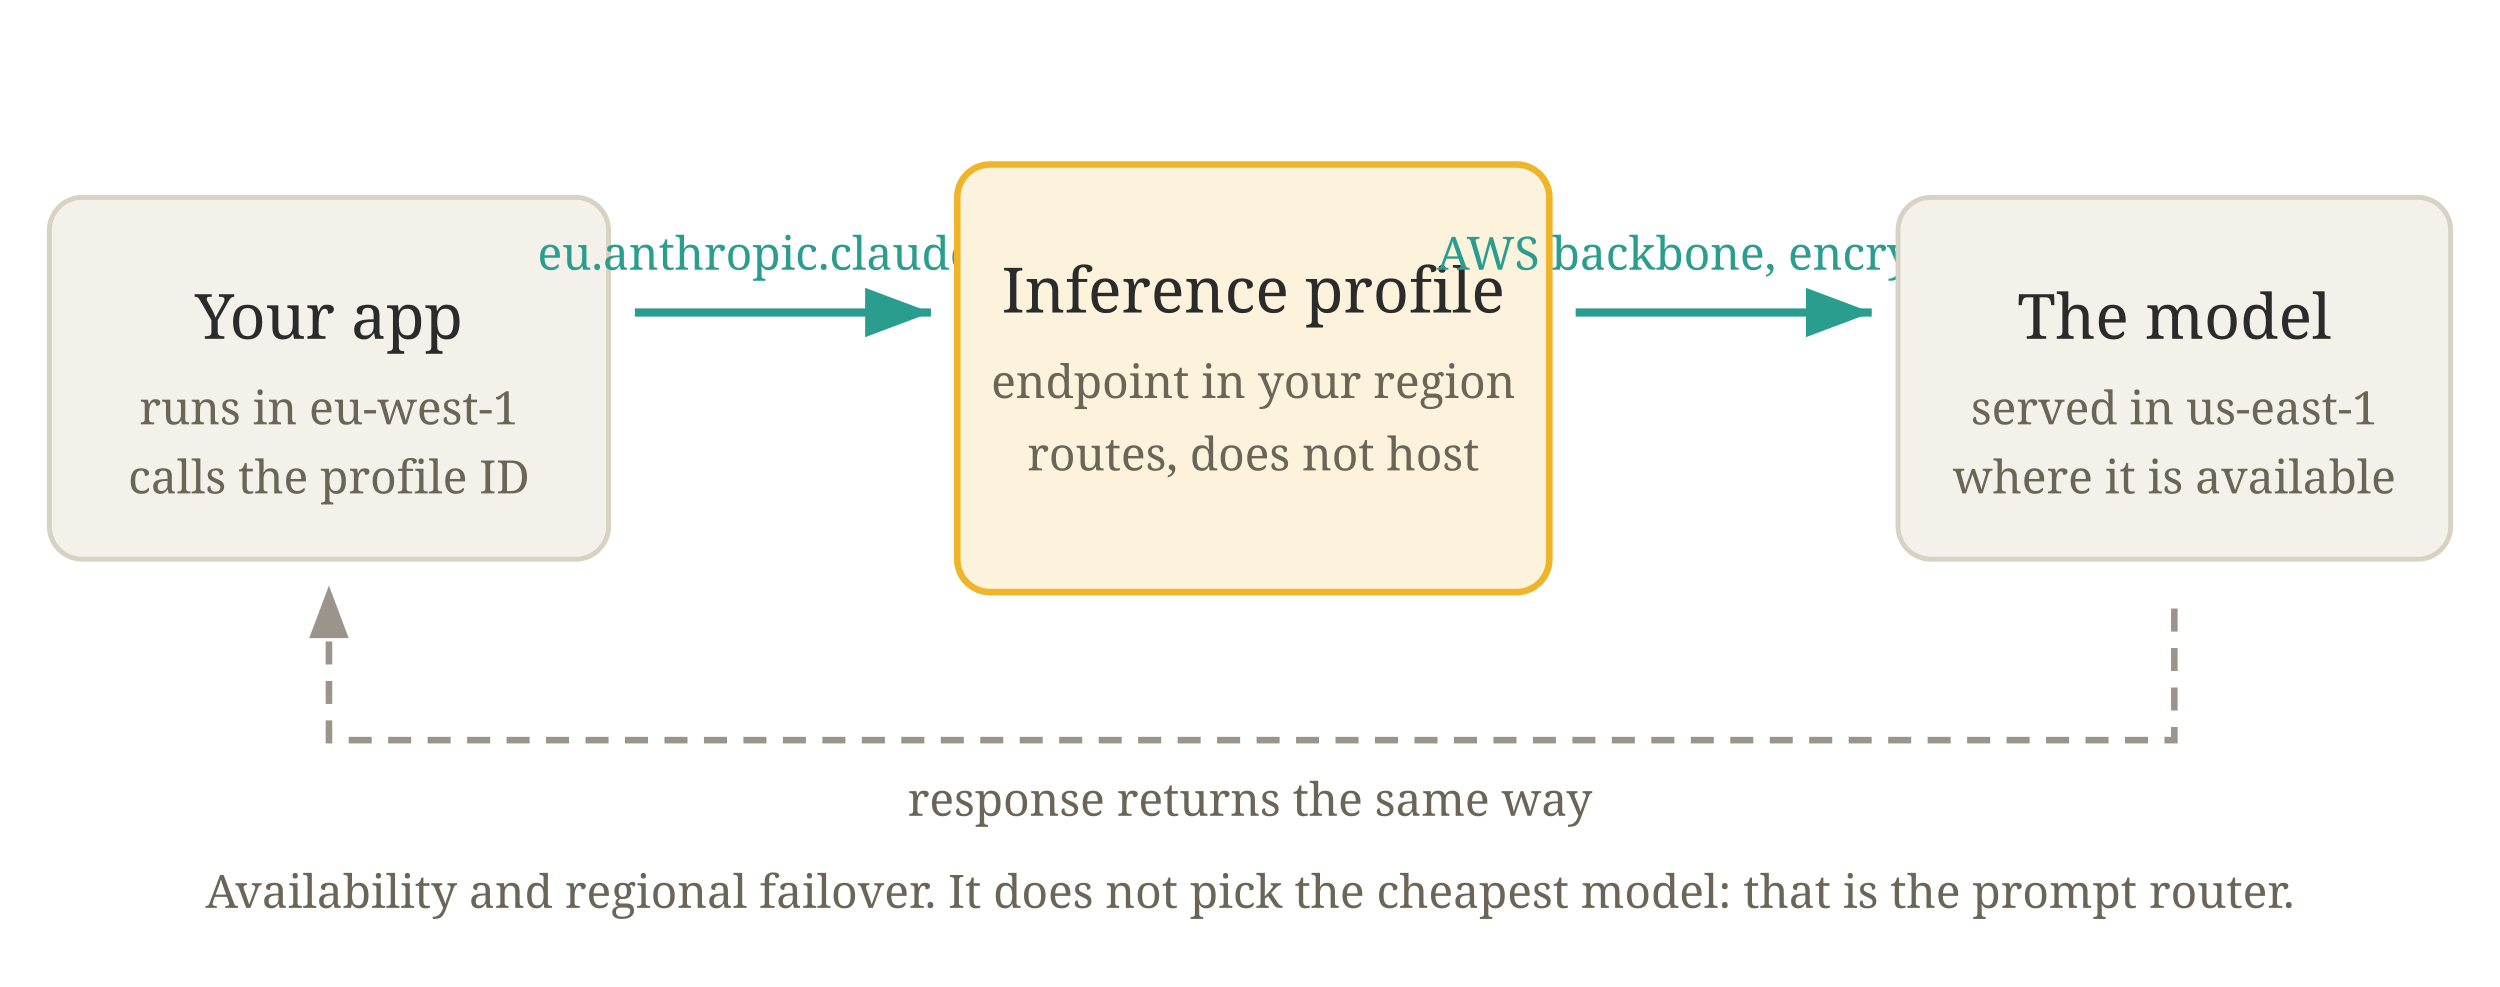
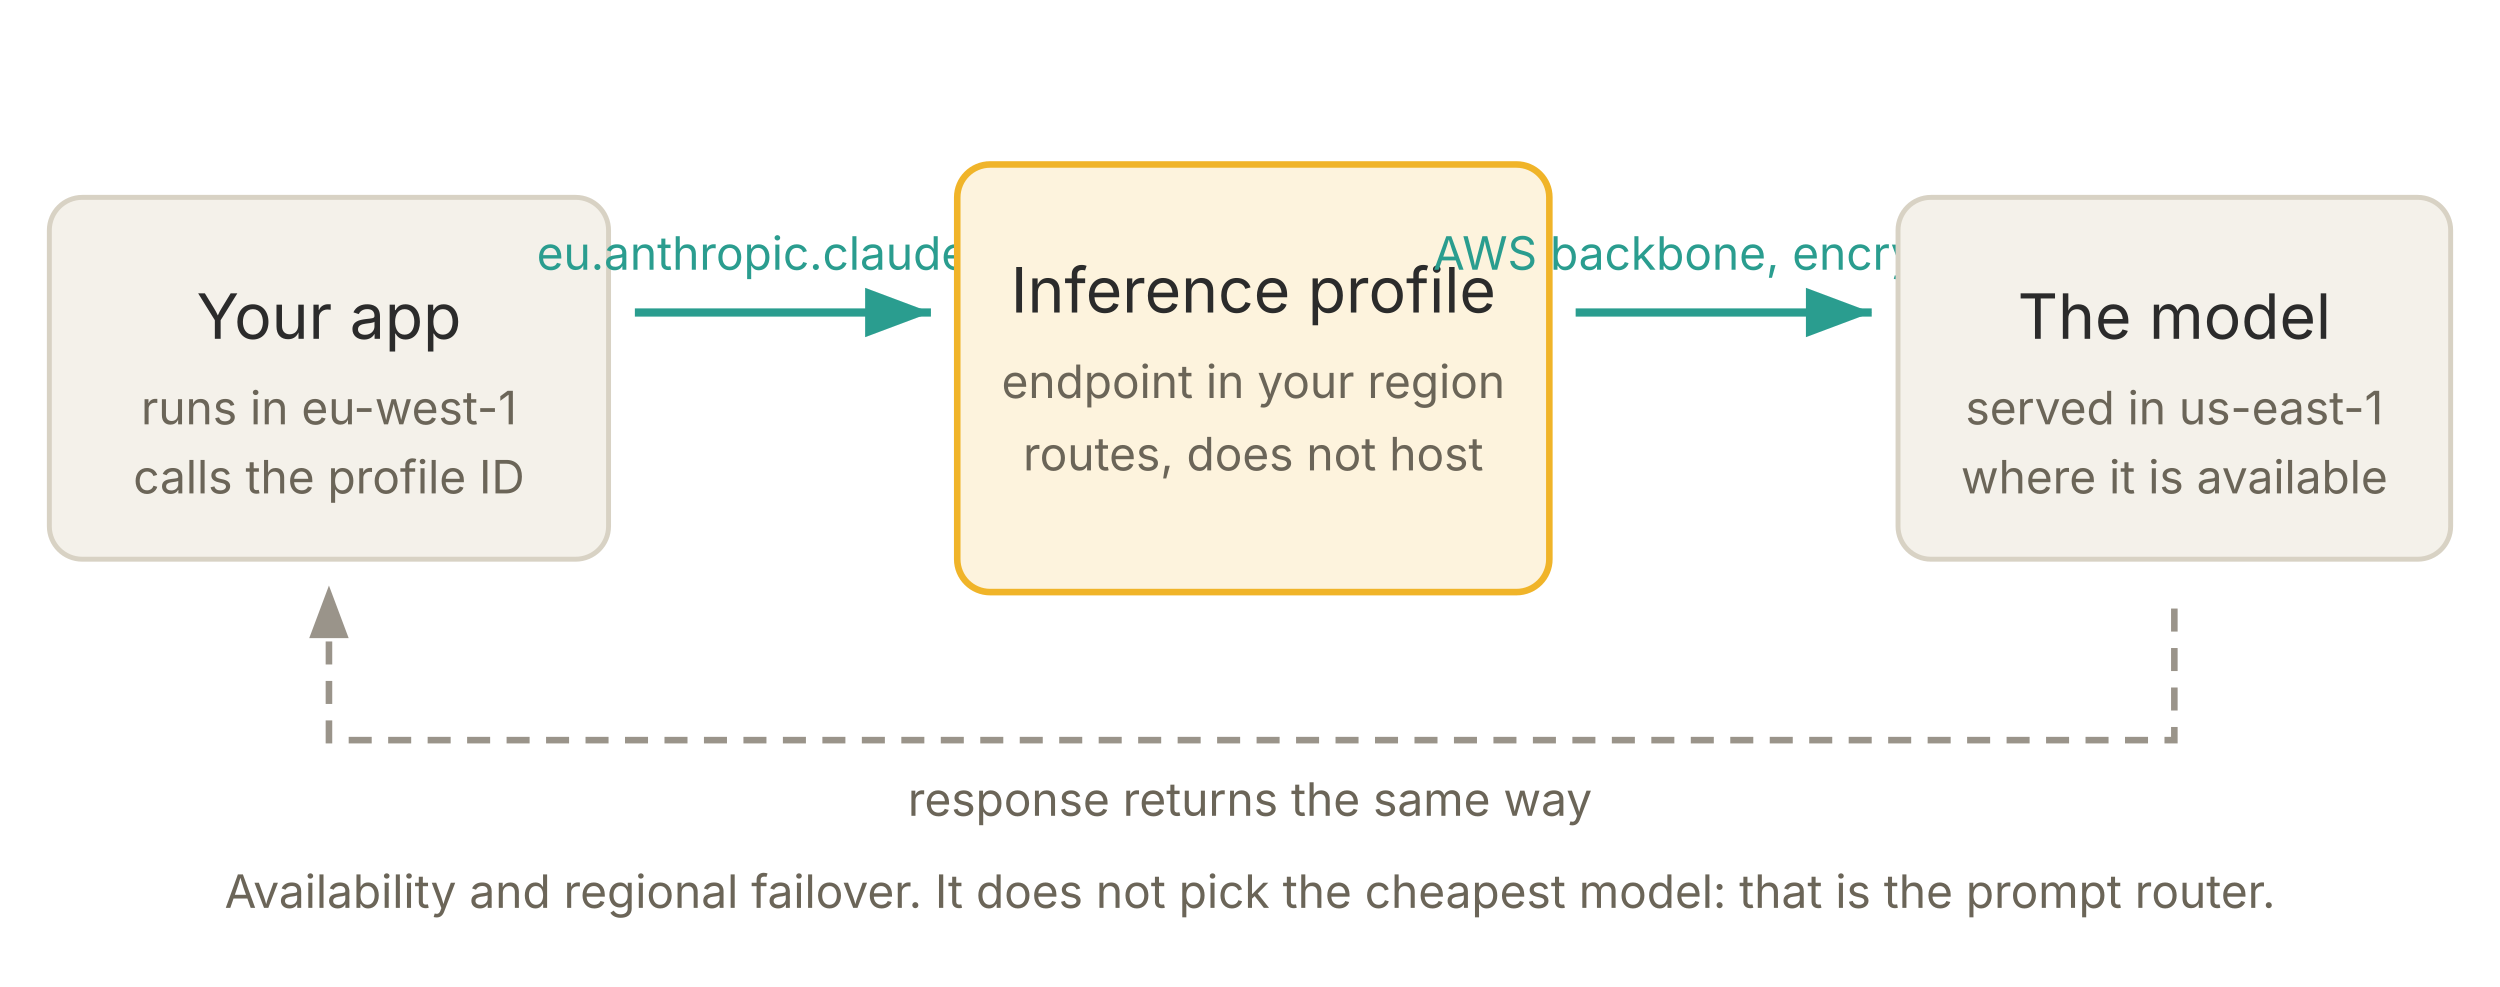
<svg xmlns="http://www.w3.org/2000/svg" width="760" height="300" viewBox="0 0 760 300" role="img" aria-label="Cross-region inference profile: your app calls the profile endpoint, Bedrock routes across the AWS backbone to a region hosting the model">
  <style>
-     .box { fill: #f4f1ea; stroke: #d8d2c4; stroke-width: 1.5; rx: 10; }
-     .box-accent { fill: #fdf3dd; stroke: #f0b429; stroke-width: 2; rx: 10; }
-     .t { font-family: "Charis SIL", Georgia, serif; font-size: 19px; fill: #2b2b2b; }
-     .sub { font-family: "Charis SIL", Georgia, serif; font-size: 14px; fill: #6b6558; }
-     .lbl { font-family: "Charis SIL", Georgia, serif; font-size: 14px; fill: #2a9d8f; }
-     .arr { stroke: #2a9d8f; stroke-width: 2.5; fill: none; }
-     .arr-back { stroke: #9a948a; stroke-width: 2; fill: none; stroke-dasharray: 7 5; }
+     .box { fill: #f4f1ea; stroke: #d8d2c4; stroke-width: 1.5; rx: 10}
+     .box-accent { fill: #fdf3dd; stroke: #f0b429; stroke-width: 2; rx: 10}
+     .t { font-family:"Anthropic Sans",Inter,"Source Sans 3","IBM Plex Sans",sans-serif; font-size: 19px; fill: #2b2b2b}
+     .sub { font-family:"Anthropic Sans",Inter,"Source Sans 3","IBM Plex Sans",sans-serif; font-size: 14px; fill: #6b6558}
+     .lbl { font-family:"Anthropic Sans",Inter,"Source Sans 3","IBM Plex Sans",sans-serif; font-size: 14px; fill: #2a9d8f}
+     .arr { stroke: #2a9d8f; stroke-width: 2.5; fill: none}
+     .arr-back { stroke: #9a948a; stroke-width: 2; fill: none; stroke-dasharray: 7 5}
  </style>
  <defs>
    <marker id="ah2" markerWidth="10" markerHeight="10" refX="8" refY="3" orient="auto">
      <path d="M0,0 L8,3 L0,6 Z" fill="#2a9d8f" />
    </marker>
    <marker id="ah3" markerWidth="10" markerHeight="10" refX="8" refY="3" orient="auto">
      <path d="M0,0 L8,3 L0,6 Z" fill="#9a948a" />
    </marker>
  </defs>
  <rect class="box" x="15" y="60" width="170" height="110" rx="10" />
  <text class="t" x="100" y="103" text-anchor="middle">Your app</text>
  <text class="sub" x="100" y="129" text-anchor="middle">runs in eu-west-1</text>
  <text class="sub" x="100" y="150" text-anchor="middle">calls the profile ID</text>
  <line class="arr" x1="193" y1="95" x2="283" y2="95" marker-end="url(#ah2)" />
  <text class="lbl" x="238" y="82" text-anchor="middle">eu.anthropic.claude-…</text>
  <rect class="box-accent" x="291" y="50" width="180" height="130" rx="10" />
  <text class="t" x="381" y="95" text-anchor="middle">Inference profile</text>
  <text class="sub" x="381" y="121" text-anchor="middle">endpoint in your region</text>
  <text class="sub" x="381" y="143" text-anchor="middle">routes, does not host</text>
  <line class="arr" x1="479" y1="95" x2="569" y2="95" marker-end="url(#ah2)" />
  <text class="lbl" x="524" y="82" text-anchor="middle">AWS backbone, encrypted</text>
  <rect class="box" x="577" y="60" width="168" height="110" rx="10" />
  <text class="t" x="661" y="103" text-anchor="middle">The model</text>
  <text class="sub" x="661" y="129" text-anchor="middle">served in us-east-1</text>
  <text class="sub" x="661" y="150" text-anchor="middle">where it is available</text>
  <path class="arr-back" d="M 661 185 L 661 225 L 100 225 L 100 178" marker-end="url(#ah3)" />
  <text class="sub" x="380" y="248" text-anchor="middle">response returns the same way</text>
  <text class="sub" x="380" y="276" text-anchor="middle">Availability and regional failover. It does not pick the cheapest model: that is the prompt router.</text>
</svg>
